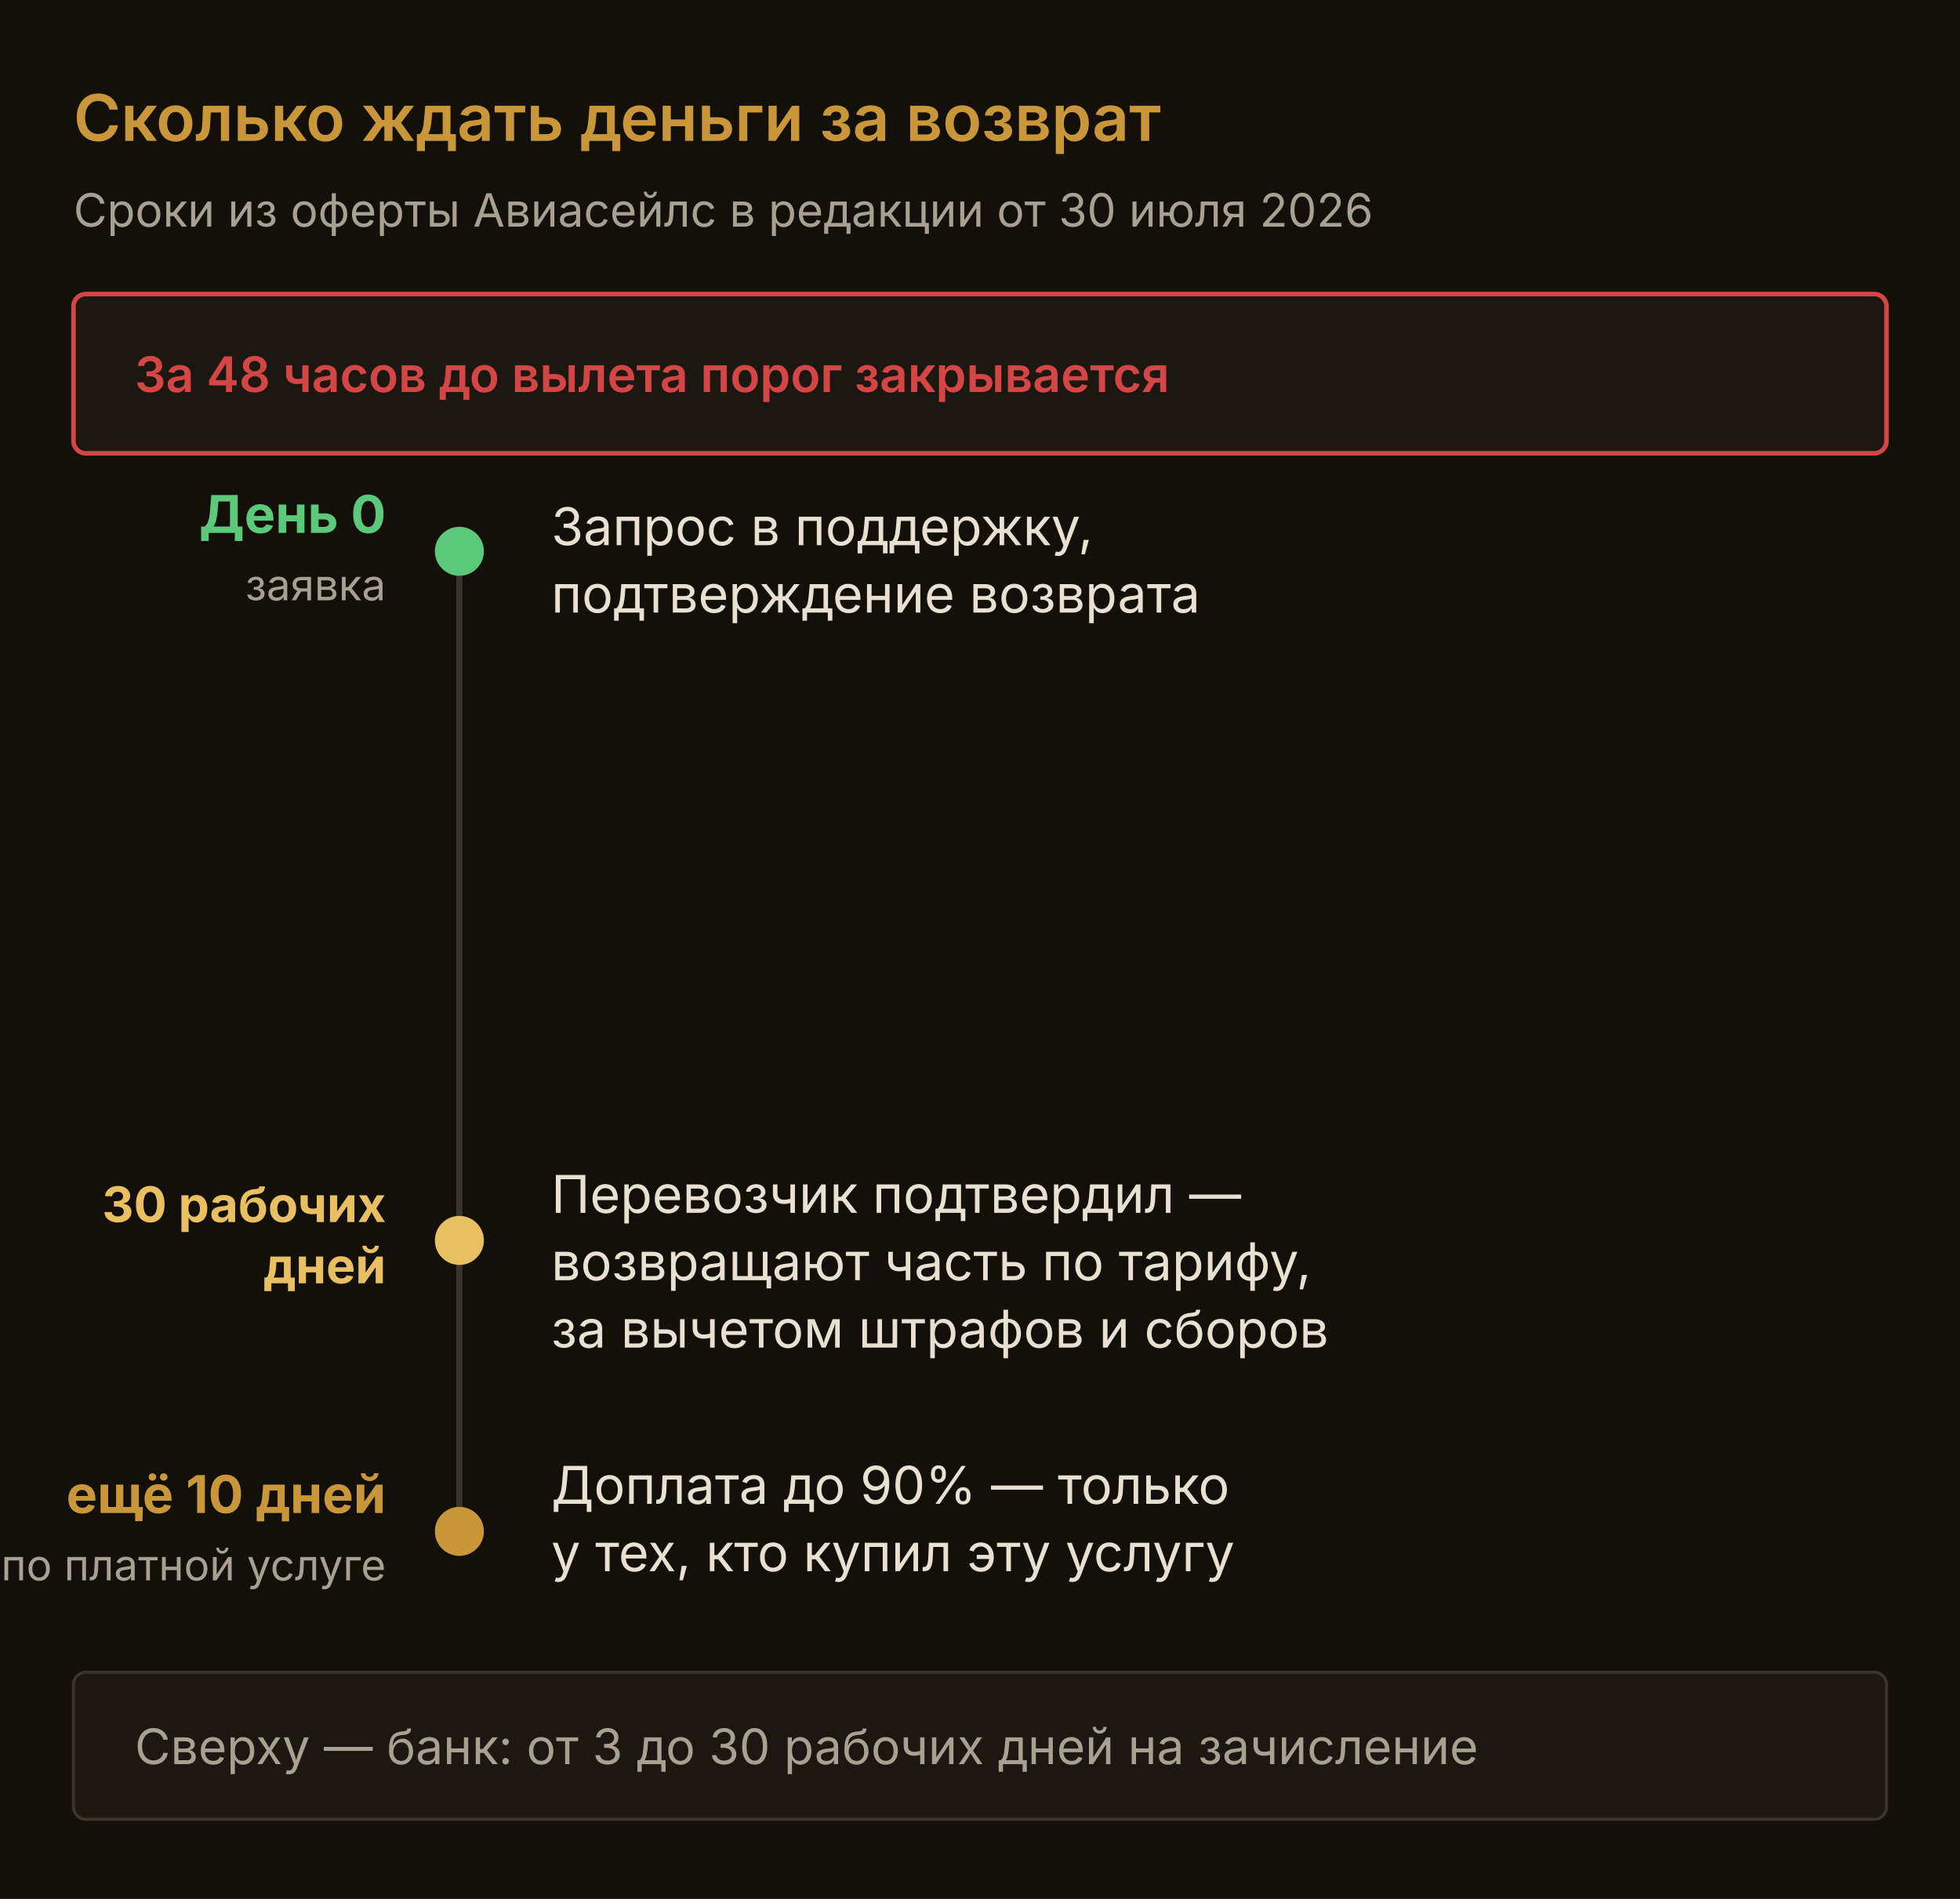
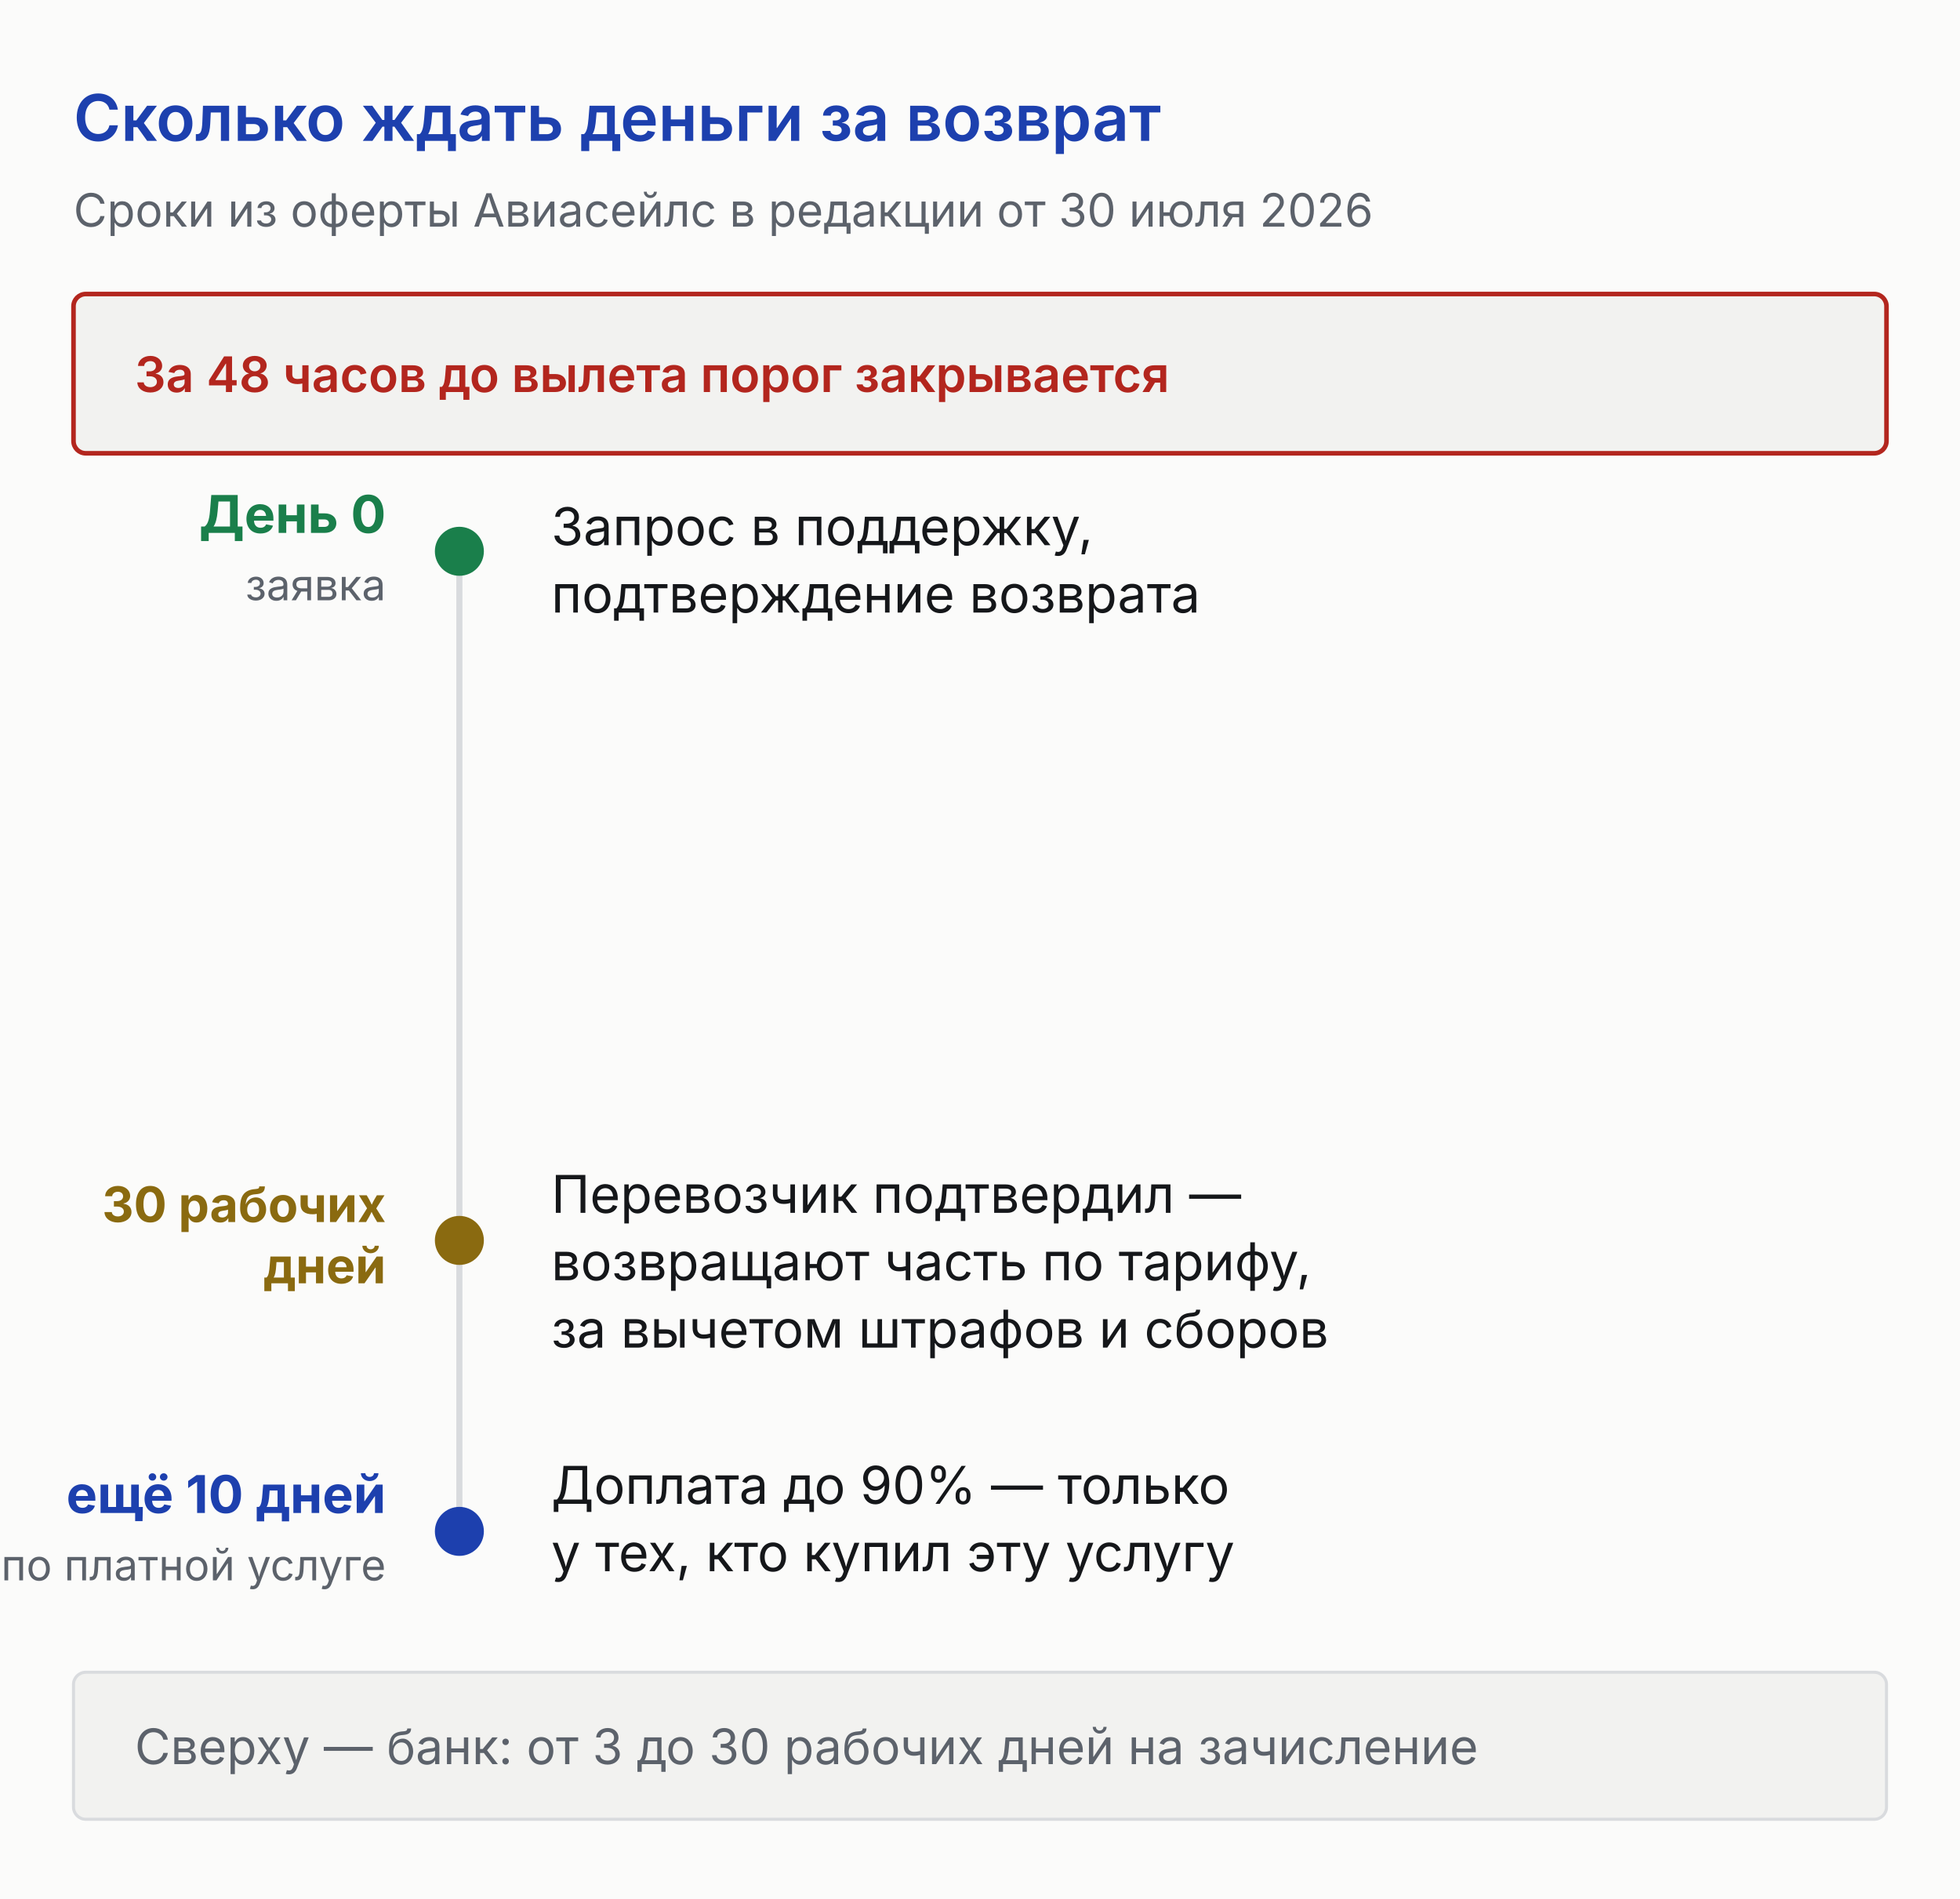
<svg xmlns="http://www.w3.org/2000/svg" viewBox="0 0 640 620" width="640" height="620" font-family="system-ui,-apple-system,sans-serif">
-   <rect width="640" height="620" fill="#131009" />
-   <text x="24" y="46" fill="#c9973a" font-size="21" font-weight="600">Сколько ждать деньги за возврат</text>
-   <text x="24" y="74" fill="#a8a090" font-size="15">Сроки из оферты Авиасейлс в редакции от 30 июля 2026</text>
-   <rect x="24" y="96" width="592" height="52" rx="4" fill="#1c1710" stroke="#d44545" stroke-width="1.5" />
-   <text x="44" y="128" fill="#d44545" font-size="16" font-weight="600">За 48 часов до вылета порог закрывается</text>
-   <line x1="150" y1="180" x2="150" y2="500" stroke="#3a3429" stroke-width="2" />
-   <circle cx="150" cy="180" r="8" fill="#5cc97a" />
-   <text x="126" y="174" text-anchor="end" fill="#5cc97a" font-size="17" font-weight="700">День 0</text>
-   <text x="126" y="196" text-anchor="end" fill="#a8a090" font-size="14">заявка</text>
-   <text x="180" y="178" fill="#e8e0d0" font-size="17">Запрос в поддержку,</text>
-   <text x="180" y="200" fill="#e8e0d0" font-size="17">подтверждение возврата</text>
-   <circle cx="150" cy="405" r="8" fill="#e8c062" />
-   <text x="126" y="399" text-anchor="end" fill="#e8c062" font-size="16" font-weight="700">30 рабочих</text>
-   <text x="126" y="419" text-anchor="end" fill="#e8c062" font-size="16" font-weight="700">дней</text>
-   <text x="180" y="396" fill="#e8e0d0" font-size="17">Перевозчик подтвердил —</text>
-   <text x="180" y="418" fill="#e8e0d0" font-size="17">возвращают часть по тарифу,</text>
-   <text x="180" y="440" fill="#e8e0d0" font-size="17">за вычетом штрафов и сборов</text>
-   <circle cx="150" cy="500" r="8" fill="#c9973a" />
-   <text x="126" y="494" text-anchor="end" fill="#c9973a" font-size="17" font-weight="700">ещё 10 дней</text>
-   <text x="126" y="516" text-anchor="end" fill="#a8a090" font-size="14">по платной услуге</text>
-   <text x="180" y="491" fill="#e8e0d0" font-size="17">Доплата до 90% — только</text>
-   <text x="180" y="513" fill="#e8e0d0" font-size="17">у тех, кто купил эту услугу</text>
-   <rect x="24" y="546" width="592" height="48" rx="4" fill="#1c1710" stroke="#3a3429" />
-   <text x="44" y="576" fill="#a8a090" font-size="16">Сверху — банк: от 3 до 30 рабочих дней на зачисление</text>
+   <rect width="640" height="620" fill="#fbfbfa" />
+   <text x="24" y="46" fill="#1d40ae" font-size="21" font-weight="600">Сколько ждать деньги за возврат</text>
+   <text x="24" y="74" fill="#5c626b" font-size="15">Сроки из оферты Авиасейлс в редакции от 30 июля 2026</text>
+   <rect x="24" y="96" width="592" height="52" rx="4" fill="#f2f2f0" stroke="#b3261e" stroke-width="1.5" />
+   <text x="44" y="128" fill="#b3261e" font-size="16" font-weight="600">За 48 часов до вылета порог закрывается</text>
+   <line x1="150" y1="180" x2="150" y2="500" stroke="#d9dbde" stroke-width="2" />
+   <circle cx="150" cy="180" r="8" fill="#1a7f4b" />
+   <text x="126" y="174" text-anchor="end" fill="#1a7f4b" font-size="17" font-weight="700">День 0</text>
+   <text x="126" y="196" text-anchor="end" fill="#5c626b" font-size="14">заявка</text>
+   <text x="180" y="178" fill="#15171a" font-size="17">Запрос в поддержку,</text>
+   <text x="180" y="200" fill="#15171a" font-size="17">подтверждение возврата</text>
+   <circle cx="150" cy="405" r="8" fill="#8a6a10" />
+   <text x="126" y="399" text-anchor="end" fill="#8a6a10" font-size="16" font-weight="700">30 рабочих</text>
+   <text x="126" y="419" text-anchor="end" fill="#8a6a10" font-size="16" font-weight="700">дней</text>
+   <text x="180" y="396" fill="#15171a" font-size="17">Перевозчик подтвердил —</text>
+   <text x="180" y="418" fill="#15171a" font-size="17">возвращают часть по тарифу,</text>
+   <text x="180" y="440" fill="#15171a" font-size="17">за вычетом штрафов и сборов</text>
+   <circle cx="150" cy="500" r="8" fill="#1d40ae" />
+   <text x="126" y="494" text-anchor="end" fill="#1d40ae" font-size="17" font-weight="700">ещё 10 дней</text>
+   <text x="126" y="516" text-anchor="end" fill="#5c626b" font-size="14">по платной услуге</text>
+   <text x="180" y="491" fill="#15171a" font-size="17">Доплата до 90% — только</text>
+   <text x="180" y="513" fill="#15171a" font-size="17">у тех, кто купил эту услугу</text>
+   <rect x="24" y="546" width="592" height="48" rx="4" fill="#f2f2f0" stroke="#d9dbde" />
+   <text x="44" y="576" fill="#5c626b" font-size="16">Сверху — банк: от 3 до 30 рабочих дней на зачисление</text>
</svg>
